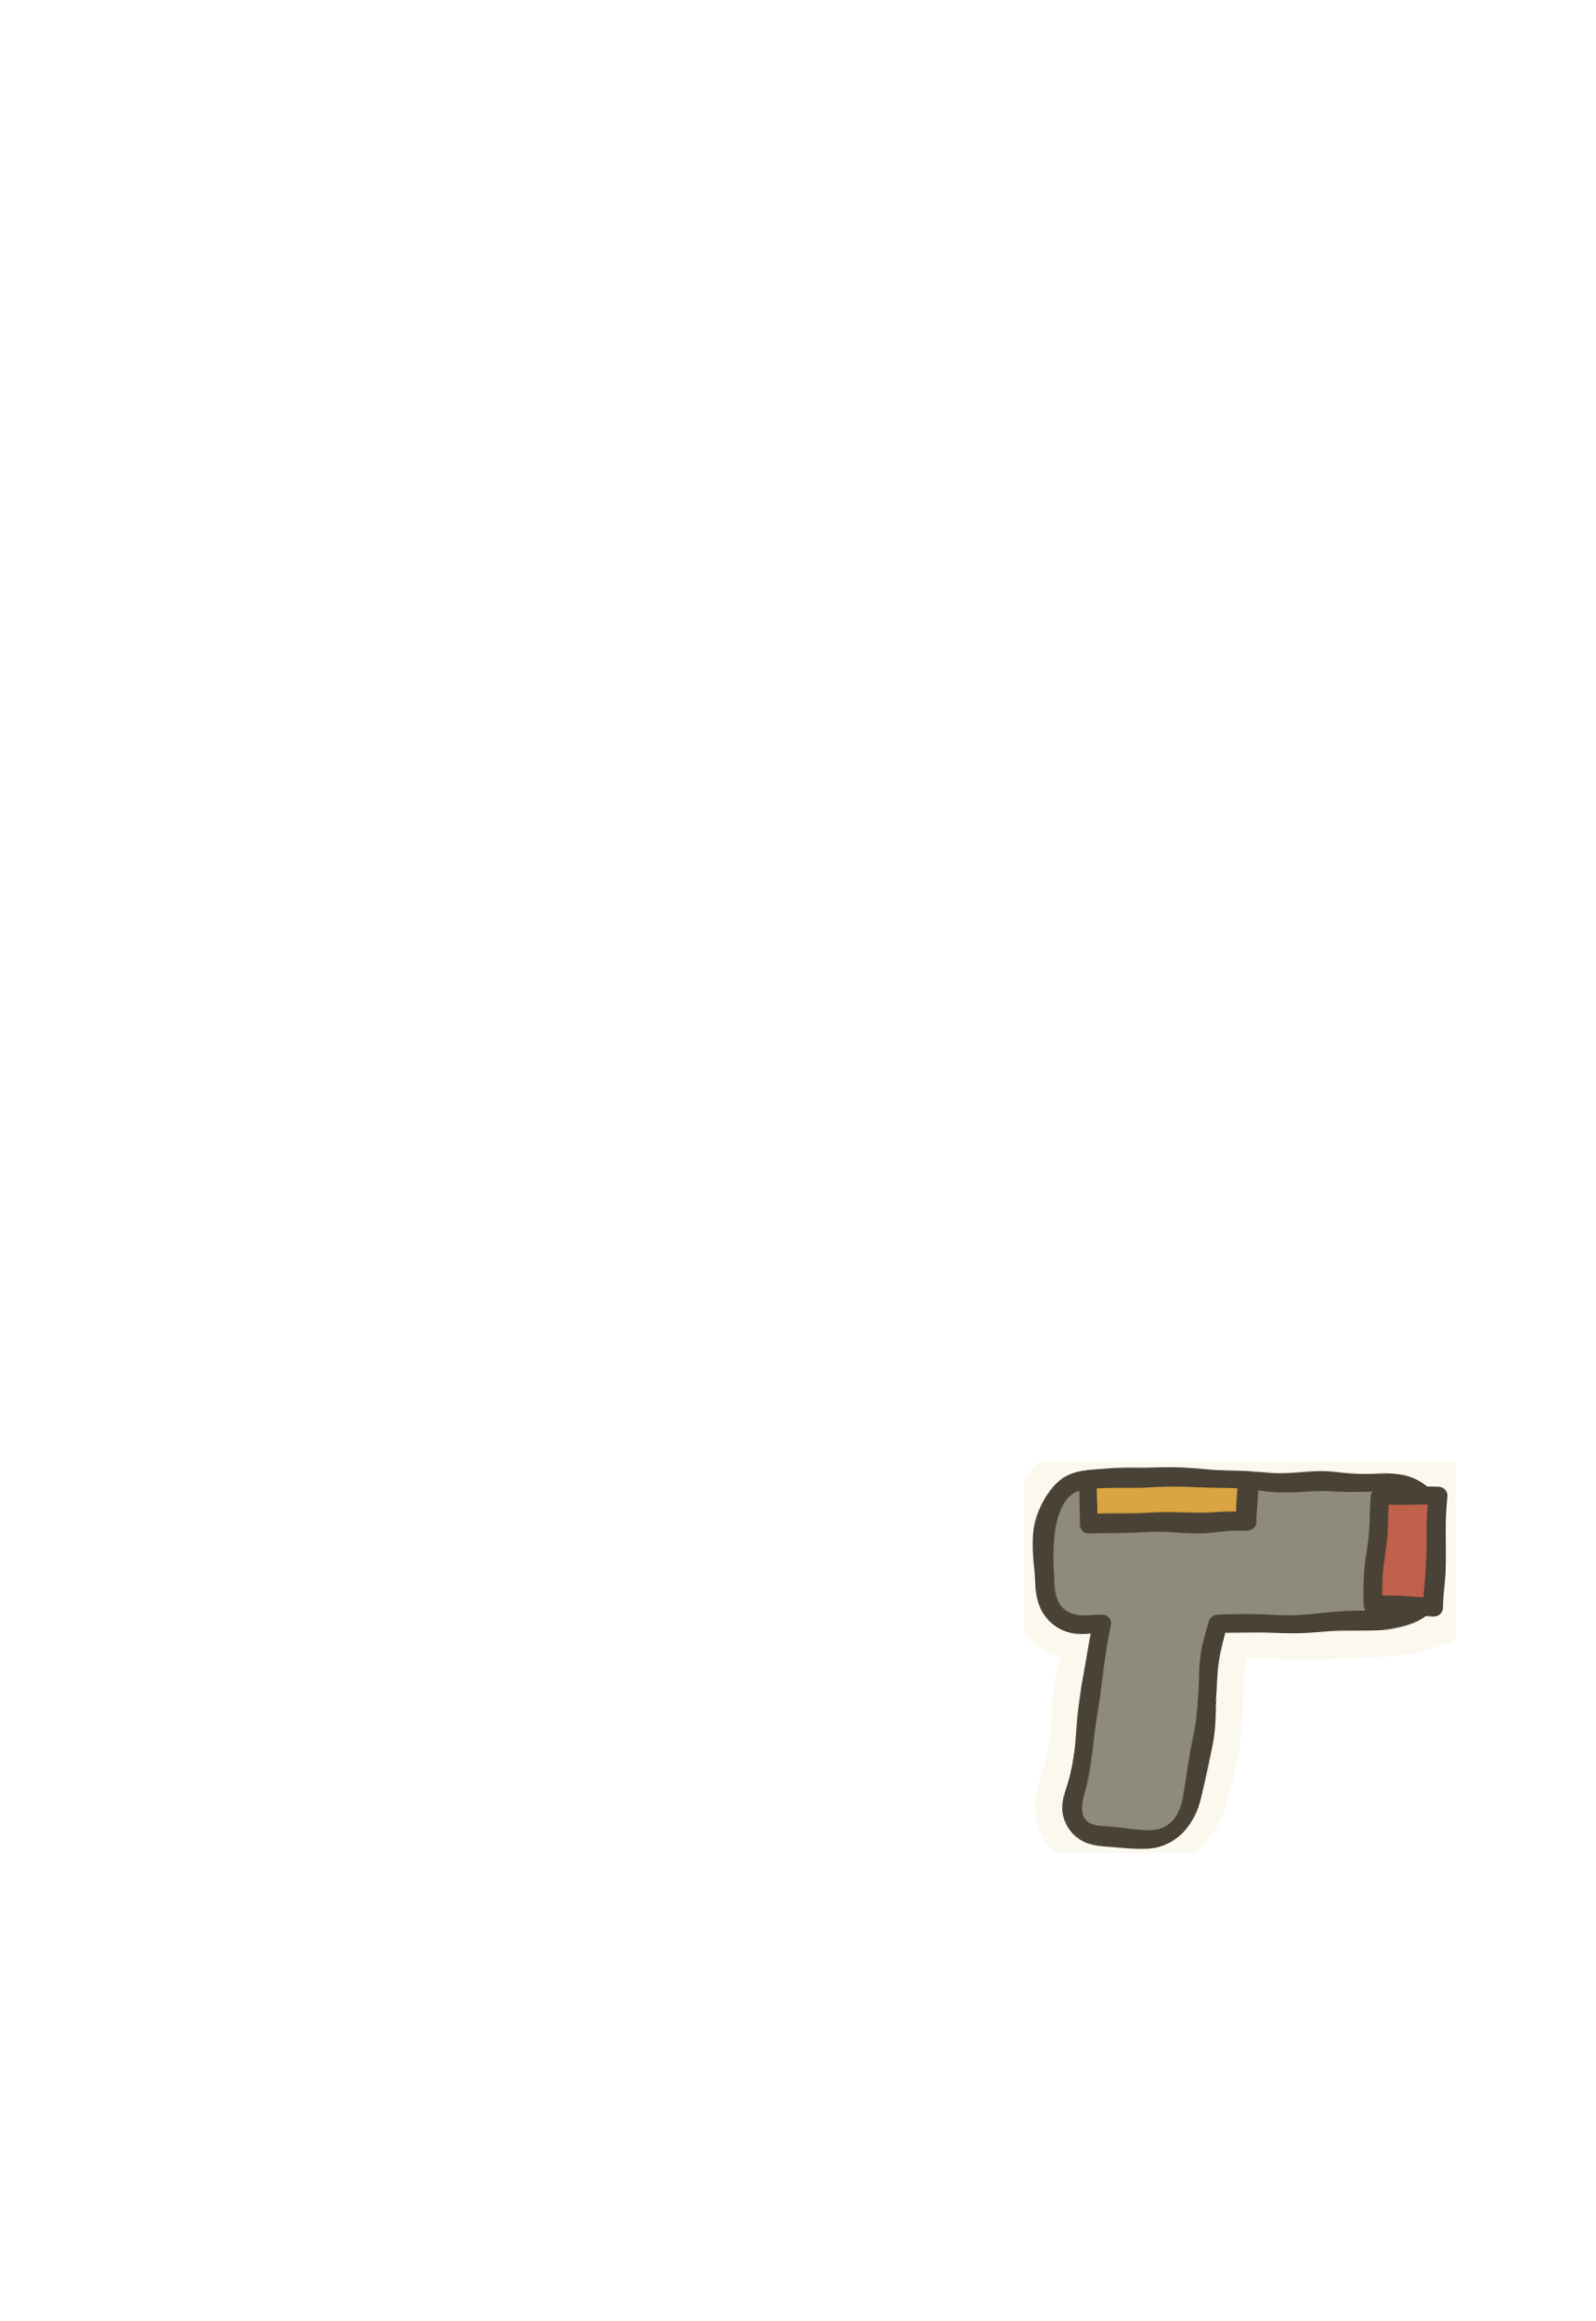
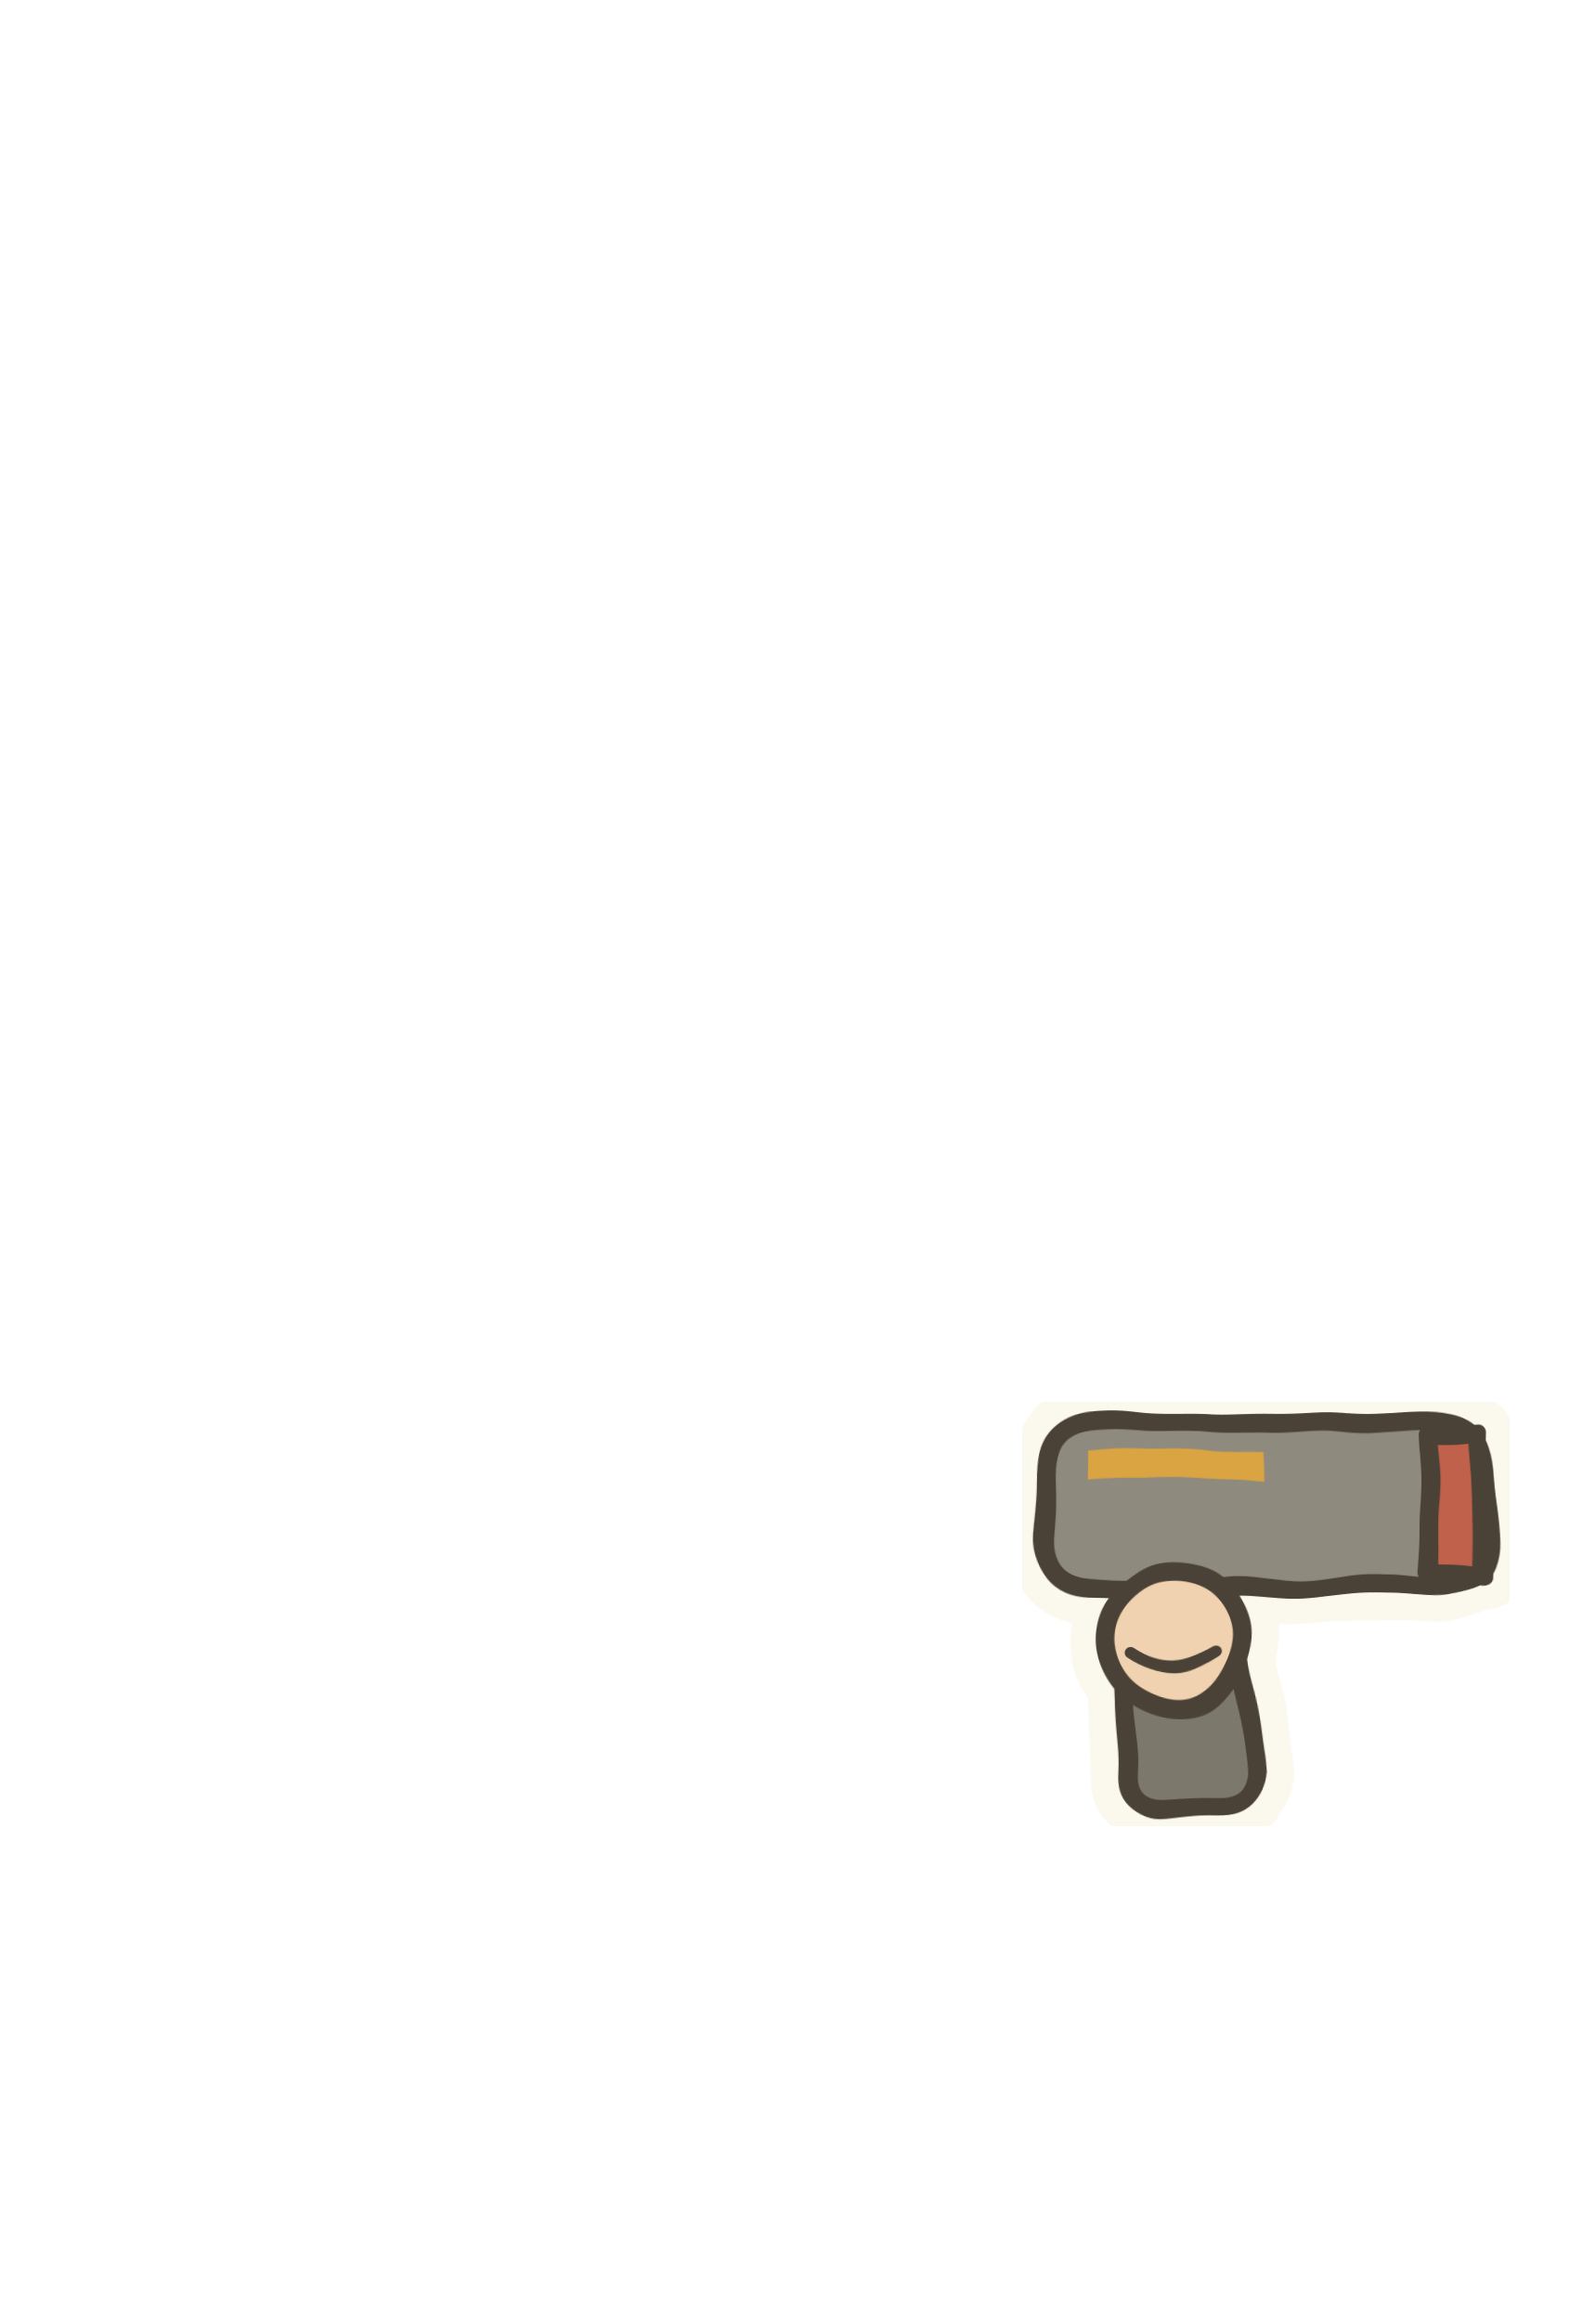
<svg xmlns="http://www.w3.org/2000/svg" xmlns:xlink="http://www.w3.org/1999/xlink" width="220" height="320" viewBox="0 0 220 320">
  <defs>
    <filter id="crayon" x="-5%" y="-5%" width="110%" height="110%">
      <feTurbulence type="fractalNoise" baseFrequency="0.06" numOctaves="2" seed="5" />
      <feDisplacementMap in="SourceGraphic" scale="2.5" />
    </filter>
    <g id="objet">
-       <path d="M150 204 h40 q8 0 8 8 v6 q0 6 -8 6 h-22 l-4 24 q-1 5 -6 5 h-6 q-5 0 -4 -6 l4 -23 h-2 q-6 0 -6 -6 v-6 q0 -8 6 -8 z" fill="#8f8a7e" />
-       <path d="M190 206 h8 v16 h-8 z" fill="#c0614b" />
-       <path d="M150 204 h22 v6 h-22 z" fill="#d9a441" />
+       <path d="M155 214 h14 l4 30 q0 5 -5 5 h-8 q-5 0 -5 -5 z" fill="#7d786c" />
+       <path d="M151 196 h46 q8 0 8 8 v8 q0 7 -8 7 h-46 q-7 0 -7 -7 v-8 q0 -8 7 -8 z" fill="#8f8a7e" />
+       <path d="M197 198 h7 v19 h-7 z" fill="#c0614b" />
+       <circle cx="162" cy="226" r="9.5" fill="#f0d2b0" />
    </g>
  </defs>
  <g filter="url(#crayon)">
    <use href="#objet" xlink:href="#objet" stroke="#fbf8ee" stroke-width="10" stroke-linejoin="round" />
    <use href="#objet" xlink:href="#objet" stroke="#4a4236" stroke-width="2.6" stroke-linejoin="round" />
+     <path d="M150 200 h24 v4 h-24 z" fill="#d9a441" />
+     <path d="M156 228 q6 4 12 0" fill="none" stroke="#4a4236" stroke-width="1.6" stroke-linecap="round" />
  </g>
</svg>
